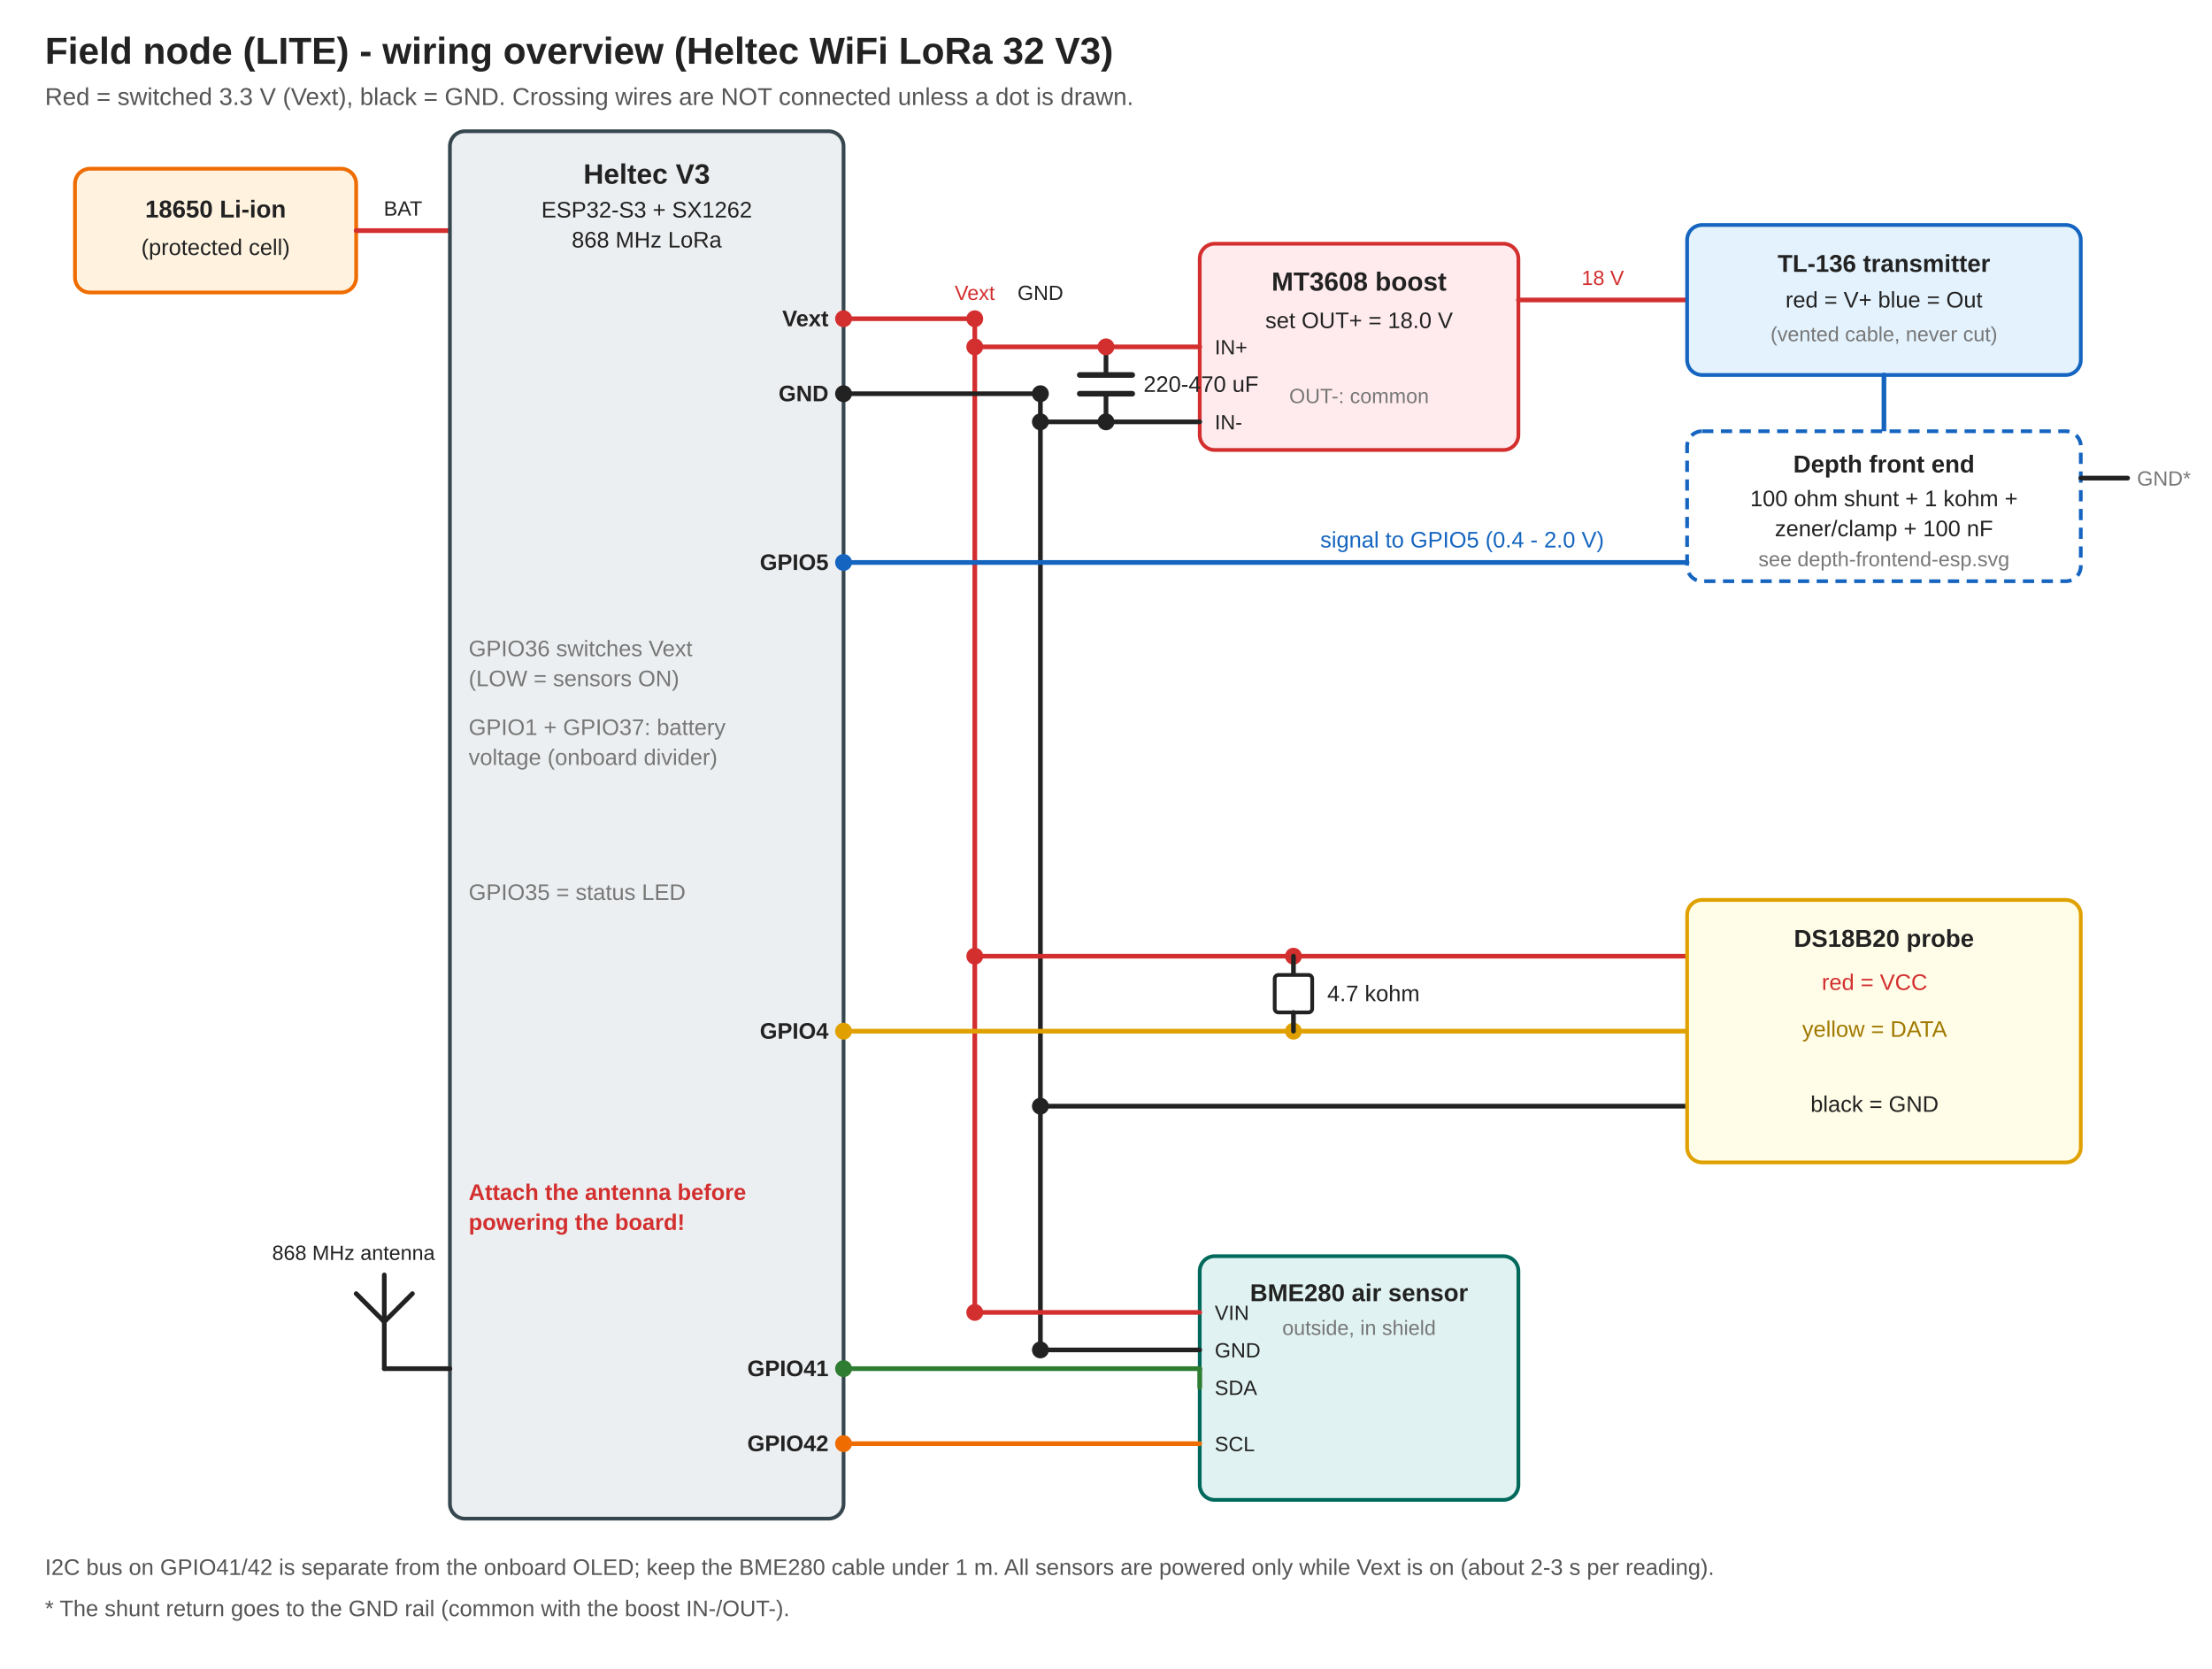
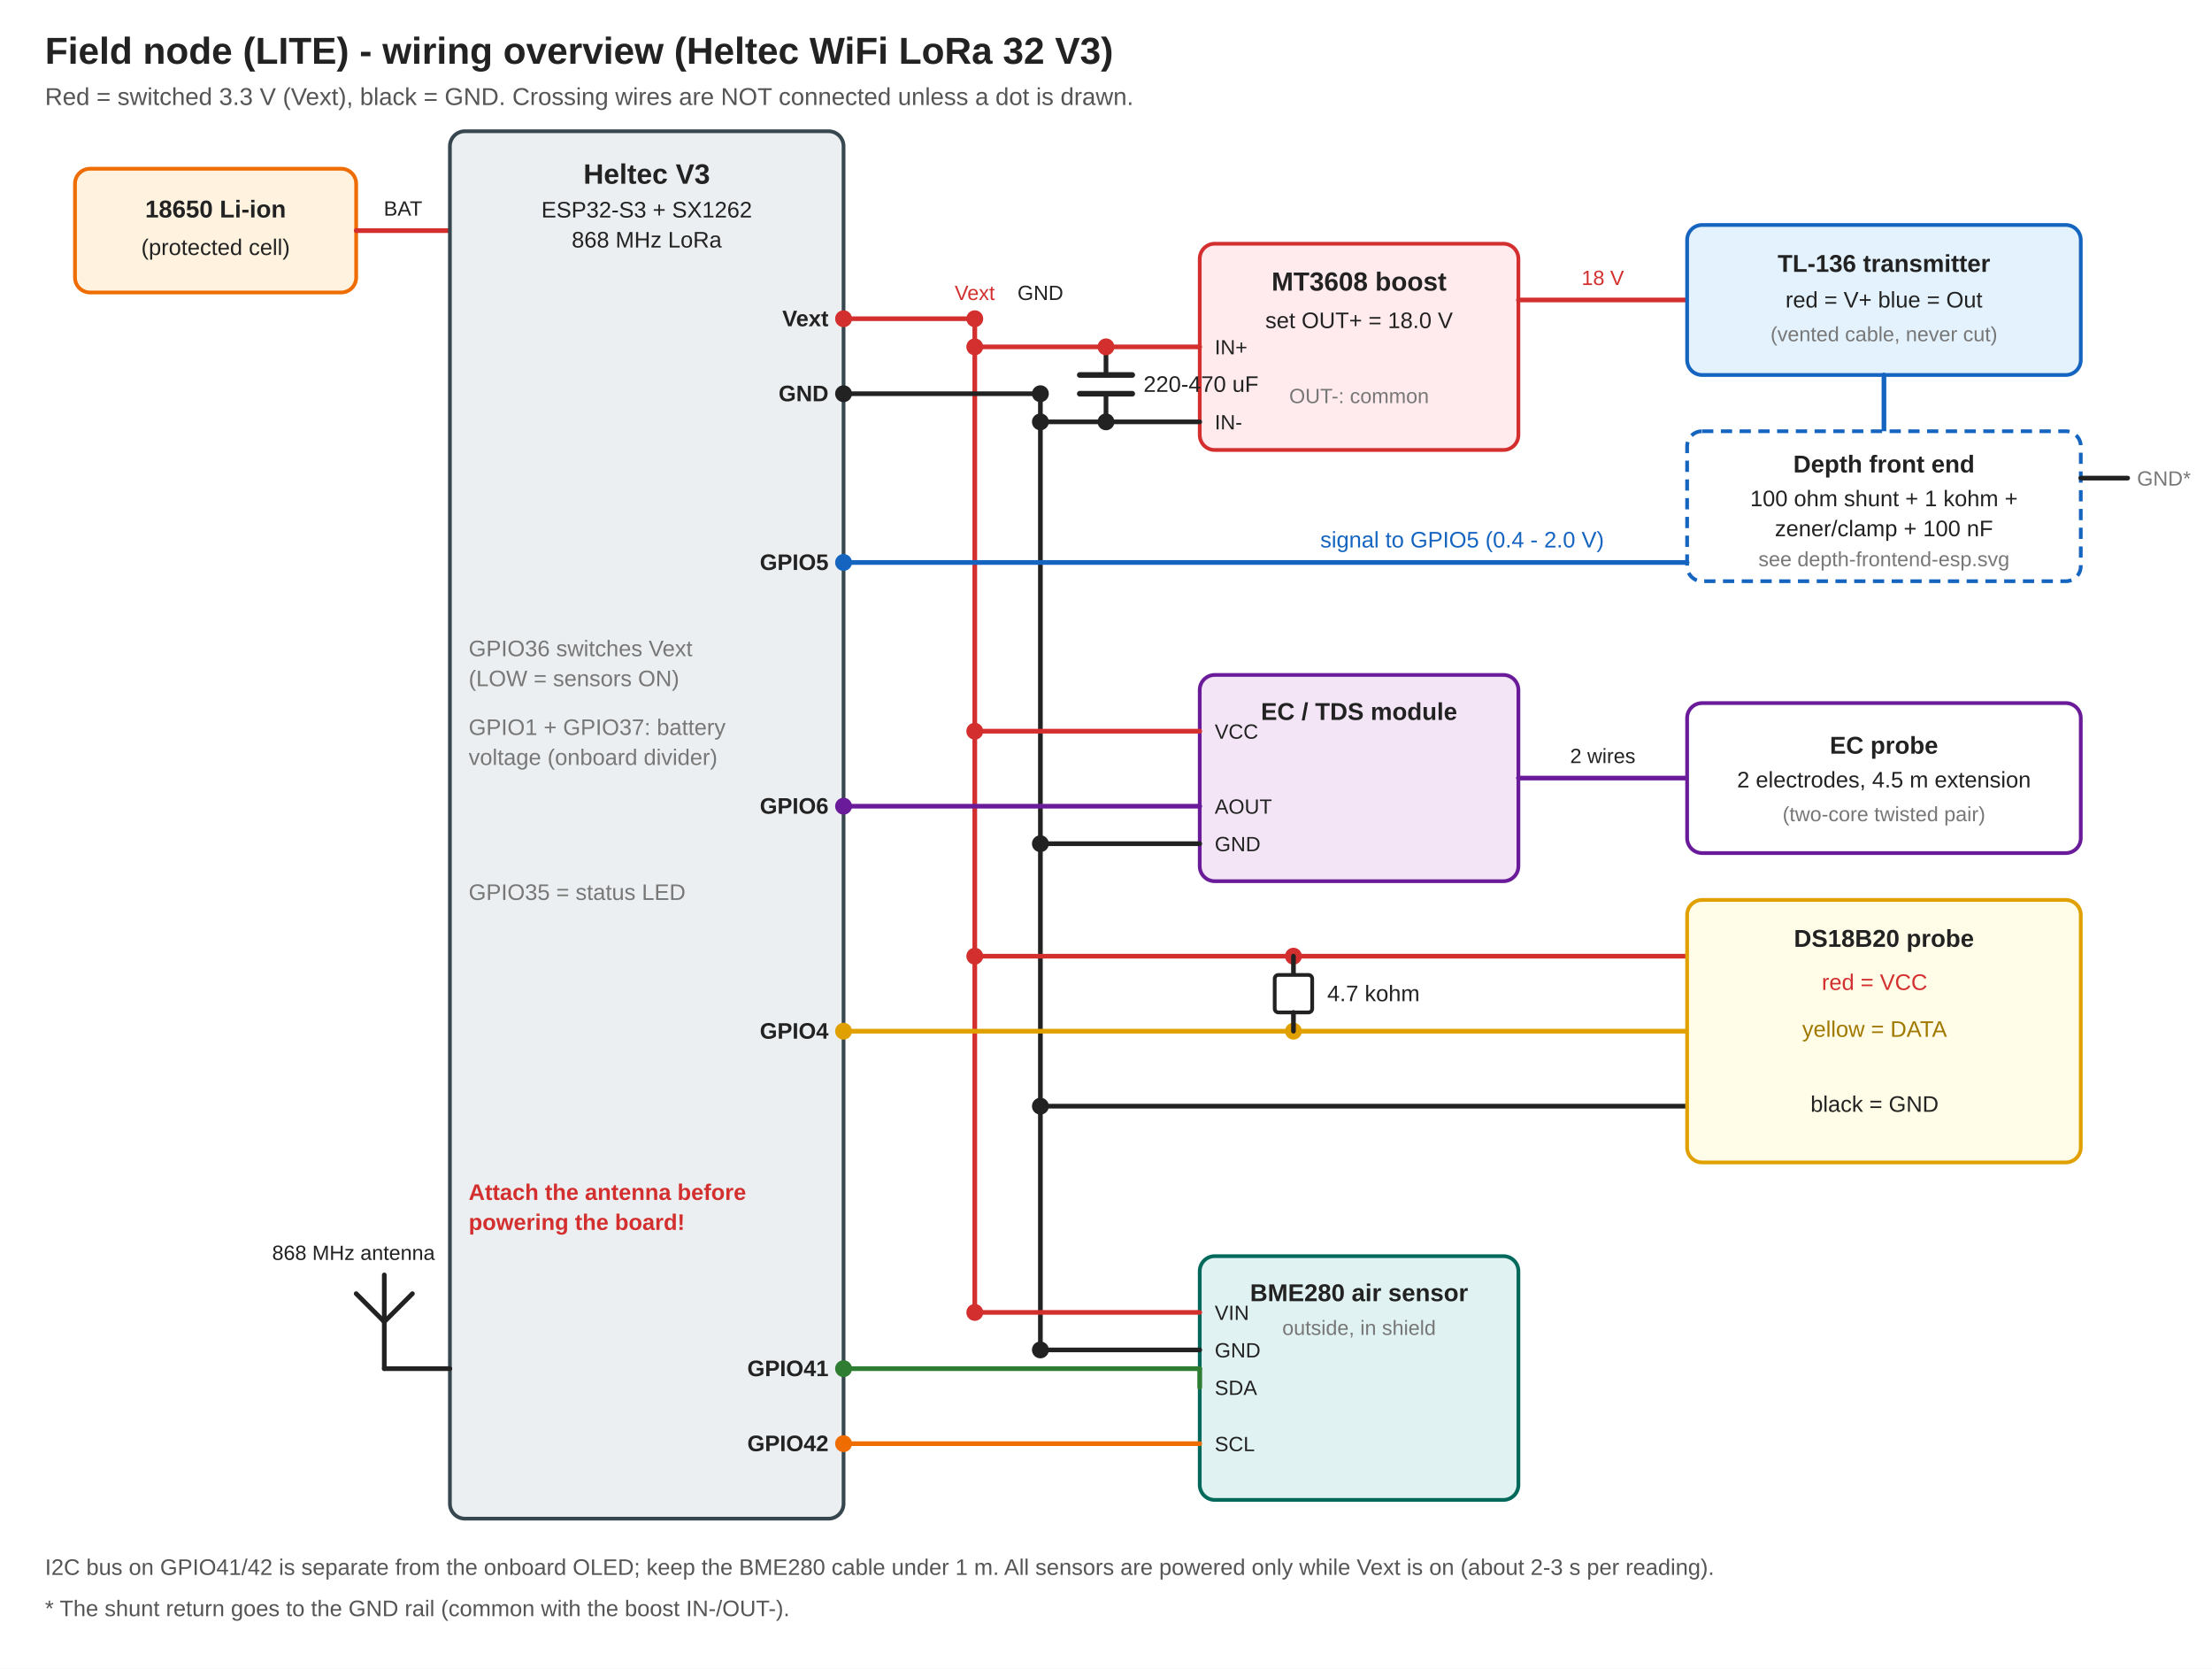
<svg xmlns="http://www.w3.org/2000/svg" viewBox="0 0 1180 890" width="1180" height="890" font-family="Arial, Helvetica, sans-serif">
  <rect width="1180" height="890" fill="#ffffff" />
  <text x="24" y="34" font-size="20" text-anchor="start" font-weight="bold" fill="#222">Field node (LITE) - wiring overview (Heltec WiFi LoRa 32 V3)</text>
  <text x="24" y="56" font-size="13" text-anchor="start" font-weight="normal" fill="#555">Red = switched 3.3 V (Vext), black = GND. Crossing wires are NOT connected unless a dot is drawn.</text>
  <rect x="40" y="90" width="150" height="66" rx="8" fill="#fff3e0" stroke="#ef6c00" stroke-width="2" />
  <text x="115" y="116" font-size="13" text-anchor="middle" font-weight="bold" fill="#222">18650 Li-ion</text>
  <text x="115" y="136" font-size="12" text-anchor="middle" font-weight="normal" fill="#222">(protected cell)</text>
  <line x1="190" y1="123" x2="240" y2="123" stroke="#d32f2f" stroke-width="2.5" stroke-linecap="round" />
  <text x="215" y="115" font-size="11" text-anchor="middle" font-weight="normal" fill="#222">BAT</text>
  <rect x="240" y="70" width="210" height="740" rx="8" fill="#eceff1" stroke="#37474f" stroke-width="2" />
  <text x="345" y="98" font-size="15" text-anchor="middle" font-weight="bold" fill="#222">Heltec V3</text>
  <text x="345" y="116" font-size="12" text-anchor="middle" font-weight="normal" fill="#222">ESP32-S3 + SX1262</text>
  <text x="345" y="132" font-size="12" text-anchor="middle" font-weight="normal" fill="#222">868 MHz LoRa</text>
  <text x="250" y="350" font-size="12" text-anchor="start" font-weight="normal" fill="#777">GPIO36 switches Vext</text>
  <text x="250" y="366" font-size="12" text-anchor="start" font-weight="normal" fill="#777">(LOW = sensors ON)</text>
  <text x="250" y="392" font-size="12" text-anchor="start" font-weight="normal" fill="#777">GPIO1 + GPIO37: battery</text>
  <text x="250" y="408" font-size="12" text-anchor="start" font-weight="normal" fill="#777">voltage (onboard divider)</text>
  <text x="250" y="480" font-size="12" text-anchor="start" font-weight="normal" fill="#777">GPIO35 = status LED</text>
  <text x="250" y="640" font-size="12" text-anchor="start" font-weight="bold" fill="#d32f2f">Attach the antenna before</text>
  <text x="250" y="656" font-size="12" text-anchor="start" font-weight="bold" fill="#d32f2f">powering the board!</text>
  <line x1="240" y1="730" x2="205" y2="730" stroke="#222" stroke-width="2.5" stroke-linecap="round" />
  <line x1="205" y1="730" x2="205" y2="705" stroke="#222" stroke-width="2.5" stroke-linecap="round" />
  <line x1="205" y1="705" x2="190" y2="690" stroke="#222" stroke-width="2.5" stroke-linecap="round" />
  <line x1="205" y1="705" x2="220" y2="690" stroke="#222" stroke-width="2.5" stroke-linecap="round" />
  <line x1="205" y1="705" x2="205" y2="680" stroke="#222" stroke-width="2.5" stroke-linecap="round" />
  <text x="232" y="672" font-size="11" text-anchor="end" font-weight="normal" fill="#222">868 MHz antenna</text>
  <circle cx="450" cy="170" r="4.5" fill="#d32f2f" />
  <text x="442" y="174" font-size="12" text-anchor="end" font-weight="bold" fill="#222">Vext</text>
  <circle cx="450" cy="210" r="4.5" fill="#222" />
  <text x="442" y="214" font-size="12" text-anchor="end" font-weight="bold" fill="#222">GND</text>
  <circle cx="450" cy="300" r="4.5" fill="#1565c0" />
  <text x="442" y="304" font-size="12" text-anchor="end" font-weight="bold" fill="#222">GPIO5</text>
+   <circle cx="450" cy="430" r="4.5" fill="#6a1b9a" />
+   <text x="442" y="434" font-size="12" text-anchor="end" font-weight="bold" fill="#222">GPIO6</text>
  <circle cx="450" cy="550" r="4.5" fill="#e0a100" />
  <text x="442" y="554" font-size="12" text-anchor="end" font-weight="bold" fill="#222">GPIO4</text>
  <circle cx="450" cy="730" r="4.5" fill="#2e7d32" />
  <text x="442" y="734" font-size="12" text-anchor="end" font-weight="bold" fill="#222">GPIO41</text>
  <circle cx="450" cy="770" r="4.5" fill="#ef6c00" />
  <text x="442" y="774" font-size="12" text-anchor="end" font-weight="bold" fill="#222">GPIO42</text>
  <line x1="450" y1="170" x2="520" y2="170" stroke="#d32f2f" stroke-width="2.5" stroke-linecap="round" />
  <line x1="520" y1="170" x2="520" y2="700" stroke="#d32f2f" stroke-width="2.5" stroke-linecap="round" />
  <circle cx="520" cy="170" r="4.5" fill="#d32f2f" />
  <line x1="450" y1="210" x2="555" y2="210" stroke="#222" stroke-width="2.5" stroke-linecap="round" />
  <line x1="555" y1="210" x2="555" y2="720" stroke="#222" stroke-width="2.5" stroke-linecap="round" />
  <circle cx="555" cy="210" r="4.5" fill="#222" />
  <text x="520" y="160" font-size="11" text-anchor="middle" font-weight="normal" fill="#d32f2f">Vext</text>
  <text x="555" y="160" font-size="11" text-anchor="middle" font-weight="normal" fill="#222">GND</text>
  <rect x="640" y="130" width="170" height="110" rx="8" fill="#ffebee" stroke="#d32f2f" stroke-width="2" />
  <text x="725" y="155" font-size="14" text-anchor="middle" font-weight="bold" fill="#222">MT3608 boost</text>
  <text x="725" y="175" font-size="12" text-anchor="middle" font-weight="normal" fill="#222">set OUT+ = 18.0 V</text>
  <line x1="520" y1="185" x2="640" y2="185" stroke="#d32f2f" stroke-width="2.5" stroke-linecap="round" />
  <circle cx="520" cy="185" r="4.5" fill="#d32f2f" />
  <text x="648" y="189" font-size="11" text-anchor="start" font-weight="normal" fill="#222">IN+</text>
  <line x1="555" y1="225" x2="640" y2="225" stroke="#222" stroke-width="2.5" stroke-linecap="round" />
  <circle cx="555" cy="225" r="4.5" fill="#222" />
  <text x="648" y="229" font-size="11" text-anchor="start" font-weight="normal" fill="#222">IN-</text>
  <line x1="590" y1="185" x2="590" y2="200.0" stroke="#222" stroke-width="2.5" stroke-linecap="round" />
  <line x1="590" y1="210.0" x2="590" y2="225" stroke="#222" stroke-width="2.5" stroke-linecap="round" />
  <line x1="576" y1="200.0" x2="604" y2="200.0" stroke="#222" stroke-width="3" stroke-linecap="round" />
  <line x1="576" y1="210.0" x2="604" y2="210.0" stroke="#222" stroke-width="3" stroke-linecap="round" />
  <text x="610" y="209.0" font-size="12" text-anchor="start" font-weight="normal" fill="#222">220-470 uF</text>
  <line x1="590" y1="185" x2="590" y2="185" stroke="#222" stroke-width="2.5" stroke-linecap="round" />
  <circle cx="590" cy="185" r="4.5" fill="#d32f2f" />
  <circle cx="590" cy="225" r="4.5" fill="#222" />
  <text x="725" y="215" font-size="11" text-anchor="middle" font-weight="normal" fill="#777">OUT-: common</text>
  <line x1="810" y1="160" x2="900" y2="160" stroke="#d32f2f" stroke-width="2.5" stroke-linecap="round" />
  <text x="855" y="152" font-size="11" text-anchor="middle" font-weight="normal" fill="#d32f2f">18 V</text>
  <rect x="900" y="120" width="210" height="80" rx="8" fill="#e3f2fd" stroke="#1565c0" stroke-width="2" />
  <text x="1005" y="145" font-size="13" text-anchor="middle" font-weight="bold" fill="#222">TL-136 transmitter</text>
  <text x="1005" y="164" font-size="12" text-anchor="middle" font-weight="normal" fill="#222">red = V+   blue = Out</text>
  <text x="1005" y="182" font-size="11" text-anchor="middle" font-weight="normal" fill="#777">(vented cable, never cut)</text>
  <line x1="1005" y1="200" x2="1005" y2="230" stroke="#1565c0" stroke-width="2.5" stroke-linecap="round" />
  <rect x="900" y="230" width="210" height="80" rx="8" fill="#fff" stroke="#1565c0" stroke-width="2" stroke-dasharray="6 4" />
  <text x="1005" y="252" font-size="13" text-anchor="middle" font-weight="bold" fill="#222">Depth front end</text>
  <text x="1005" y="270" font-size="12" text-anchor="middle" font-weight="normal" fill="#222">100 ohm shunt + 1 kohm +</text>
  <text x="1005" y="286" font-size="12" text-anchor="middle" font-weight="normal" fill="#222">zener/clamp + 100 nF</text>
  <text x="1005" y="302" font-size="11" text-anchor="middle" font-weight="normal" fill="#777">see depth-frontend-esp.svg</text>
  <line x1="900" y1="300" x2="450" y2="300" stroke="#1565c0" stroke-width="2.5" stroke-linecap="round" />
  <text x="780" y="292" font-size="12" text-anchor="middle" font-weight="normal" fill="#1565c0">signal to GPIO5 (0.4 - 2.0 V)</text>
  <line x1="1110" y1="255" x2="1135" y2="255" stroke="#222" stroke-width="2.5" stroke-linecap="round" />
  <text x="1140" y="259" font-size="11" text-anchor="start" font-weight="normal" fill="#777">GND*</text>
  <line x1="520" y1="510" x2="900" y2="510" stroke="#d32f2f" stroke-width="2.5" stroke-linecap="round" />
  <circle cx="520" cy="510" r="4.5" fill="#d32f2f" />
  <text x="900" y="502" font-size="11" text-anchor="start" font-weight="normal" fill="#222" />
  <line x1="450" y1="550" x2="900" y2="550" stroke="#e0a100" stroke-width="2.5" stroke-linecap="round" />
  <line x1="555" y1="590" x2="900" y2="590" stroke="#222" stroke-width="2.5" stroke-linecap="round" />
  <circle cx="555" cy="590" r="4.5" fill="#222" />
  <rect x="900" y="480" width="210" height="140" rx="8" fill="#fffde7" stroke="#e0a100" stroke-width="2" />
  <text x="1005" y="505" font-size="13" text-anchor="middle" font-weight="bold" fill="#222">DS18B20 probe</text>
  <text x="908" y="514" font-size="11" text-anchor="start" font-weight="normal" fill="#222" />
  <text x="1000" y="528" font-size="12" text-anchor="middle" font-weight="normal" fill="#d32f2f">red   = VCC</text>
  <text x="1000" y="553" font-size="12" text-anchor="middle" font-weight="normal" fill="#a07800">yellow = DATA</text>
  <text x="1000" y="593" font-size="12" text-anchor="middle" font-weight="normal" fill="#222">black = GND</text>
  <circle cx="690" cy="510" r="4.5" fill="#d32f2f" />
  <circle cx="690" cy="550" r="4.5" fill="#e0a100" />
  <line x1="690" y1="510" x2="690" y2="520" stroke="#222" stroke-width="2.5" stroke-linecap="round" />
  <rect x="680" y="520" width="20" height="20" rx="2" fill="#fff" stroke="#222" stroke-width="2" />
  <line x1="690" y1="540" x2="690" y2="550" stroke="#222" stroke-width="2.5" stroke-linecap="round" />
  <text x="708" y="534" font-size="12" text-anchor="start" font-weight="normal" fill="#222">4.7 kohm</text>
+   <rect x="640" y="360" width="170" height="110" rx="8" fill="#f3e5f5" stroke="#6a1b9a" stroke-width="2" />
+   <text x="725" y="384" font-size="13" text-anchor="middle" font-weight="bold" fill="#222">EC / TDS module</text>
+   <line x1="520" y1="390" x2="640" y2="390" stroke="#d32f2f" stroke-width="2.5" stroke-linecap="round" />
+   <circle cx="520" cy="390" r="4.5" fill="#d32f2f" />
+   <text x="648" y="394" font-size="11" text-anchor="start" font-weight="normal" fill="#222">VCC</text>
+   <line x1="555" y1="450" x2="640" y2="450" stroke="#222" stroke-width="2.5" stroke-linecap="round" />
+   <circle cx="555" cy="450" r="4.5" fill="#222" />
+   <text x="648" y="454" font-size="11" text-anchor="start" font-weight="normal" fill="#222">GND</text>
+   <line x1="640" y1="430" x2="450" y2="430" stroke="#6a1b9a" stroke-width="2.5" stroke-linecap="round" />
+   <text x="648" y="434" font-size="11" text-anchor="start" font-weight="normal" fill="#222">AOUT</text>
+   <line x1="810" y1="415" x2="900" y2="415" stroke="#6a1b9a" stroke-width="2.5" stroke-linecap="round" />
+   <text x="855" y="407" font-size="11" text-anchor="middle" font-weight="normal" fill="#222">2 wires</text>
+   <rect x="900" y="375" width="210" height="80" rx="8" fill="#fff" stroke="#6a1b9a" stroke-width="2" />
+   <text x="1005" y="402" font-size="13" text-anchor="middle" font-weight="bold" fill="#222">EC probe</text>
+   <text x="1005" y="420" font-size="12" text-anchor="middle" font-weight="normal" fill="#222">2 electrodes, 4.5 m extension</text>
+   <text x="1005" y="438" font-size="11" text-anchor="middle" font-weight="normal" fill="#777">(two-core twisted pair)</text>
  <rect x="640" y="670" width="170" height="130" rx="8" fill="#e0f2f1" stroke="#00695c" stroke-width="2" />
  <text x="725" y="694" font-size="13" text-anchor="middle" font-weight="bold" fill="#222">BME280 air sensor</text>
  <text x="725" y="712" font-size="11" text-anchor="middle" font-weight="normal" fill="#777">outside, in shield</text>
  <line x1="520" y1="700" x2="640" y2="700" stroke="#d32f2f" stroke-width="2.5" stroke-linecap="round" />
  <circle cx="520" cy="700" r="4.5" fill="#d32f2f" />
  <text x="648" y="704" font-size="11" text-anchor="start" font-weight="normal" fill="#222">VIN</text>
  <line x1="555" y1="720" x2="640" y2="720" stroke="#222" stroke-width="2.5" stroke-linecap="round" />
  <circle cx="555" cy="720" r="4.5" fill="#222" />
  <text x="648" y="724" font-size="11" text-anchor="start" font-weight="normal" fill="#222">GND</text>
  <line x1="450" y1="730" x2="640" y2="730" stroke="#2e7d32" stroke-width="2.5" stroke-linecap="round" />
  <text x="648" y="744" font-size="11" text-anchor="start" font-weight="normal" fill="#222">SDA</text>
  <line x1="640" y1="730" x2="640" y2="740" stroke="#2e7d32" stroke-width="2.5" stroke-linecap="round" />
  <line x1="450" y1="770" x2="640" y2="770" stroke="#ef6c00" stroke-width="2.5" stroke-linecap="round" />
  <text x="648" y="774" font-size="11" text-anchor="start" font-weight="normal" fill="#222">SCL</text>
  <line x1="555" y1="720" x2="555" y2="720" stroke="#222" stroke-width="2.5" stroke-linecap="round" />
  <text x="24" y="862" font-size="12" text-anchor="start" font-weight="normal" fill="#555">* The shunt return goes to the GND rail (common with the boost IN-/OUT-).</text>
  <text x="24" y="840" font-size="12" text-anchor="start" font-weight="normal" fill="#555">I2C bus on GPIO41/42 is separate from the onboard OLED; keep the BME280 cable under 1 m. All sensors are powered only while Vext is on (about 2-3 s per reading).</text>
</svg>
